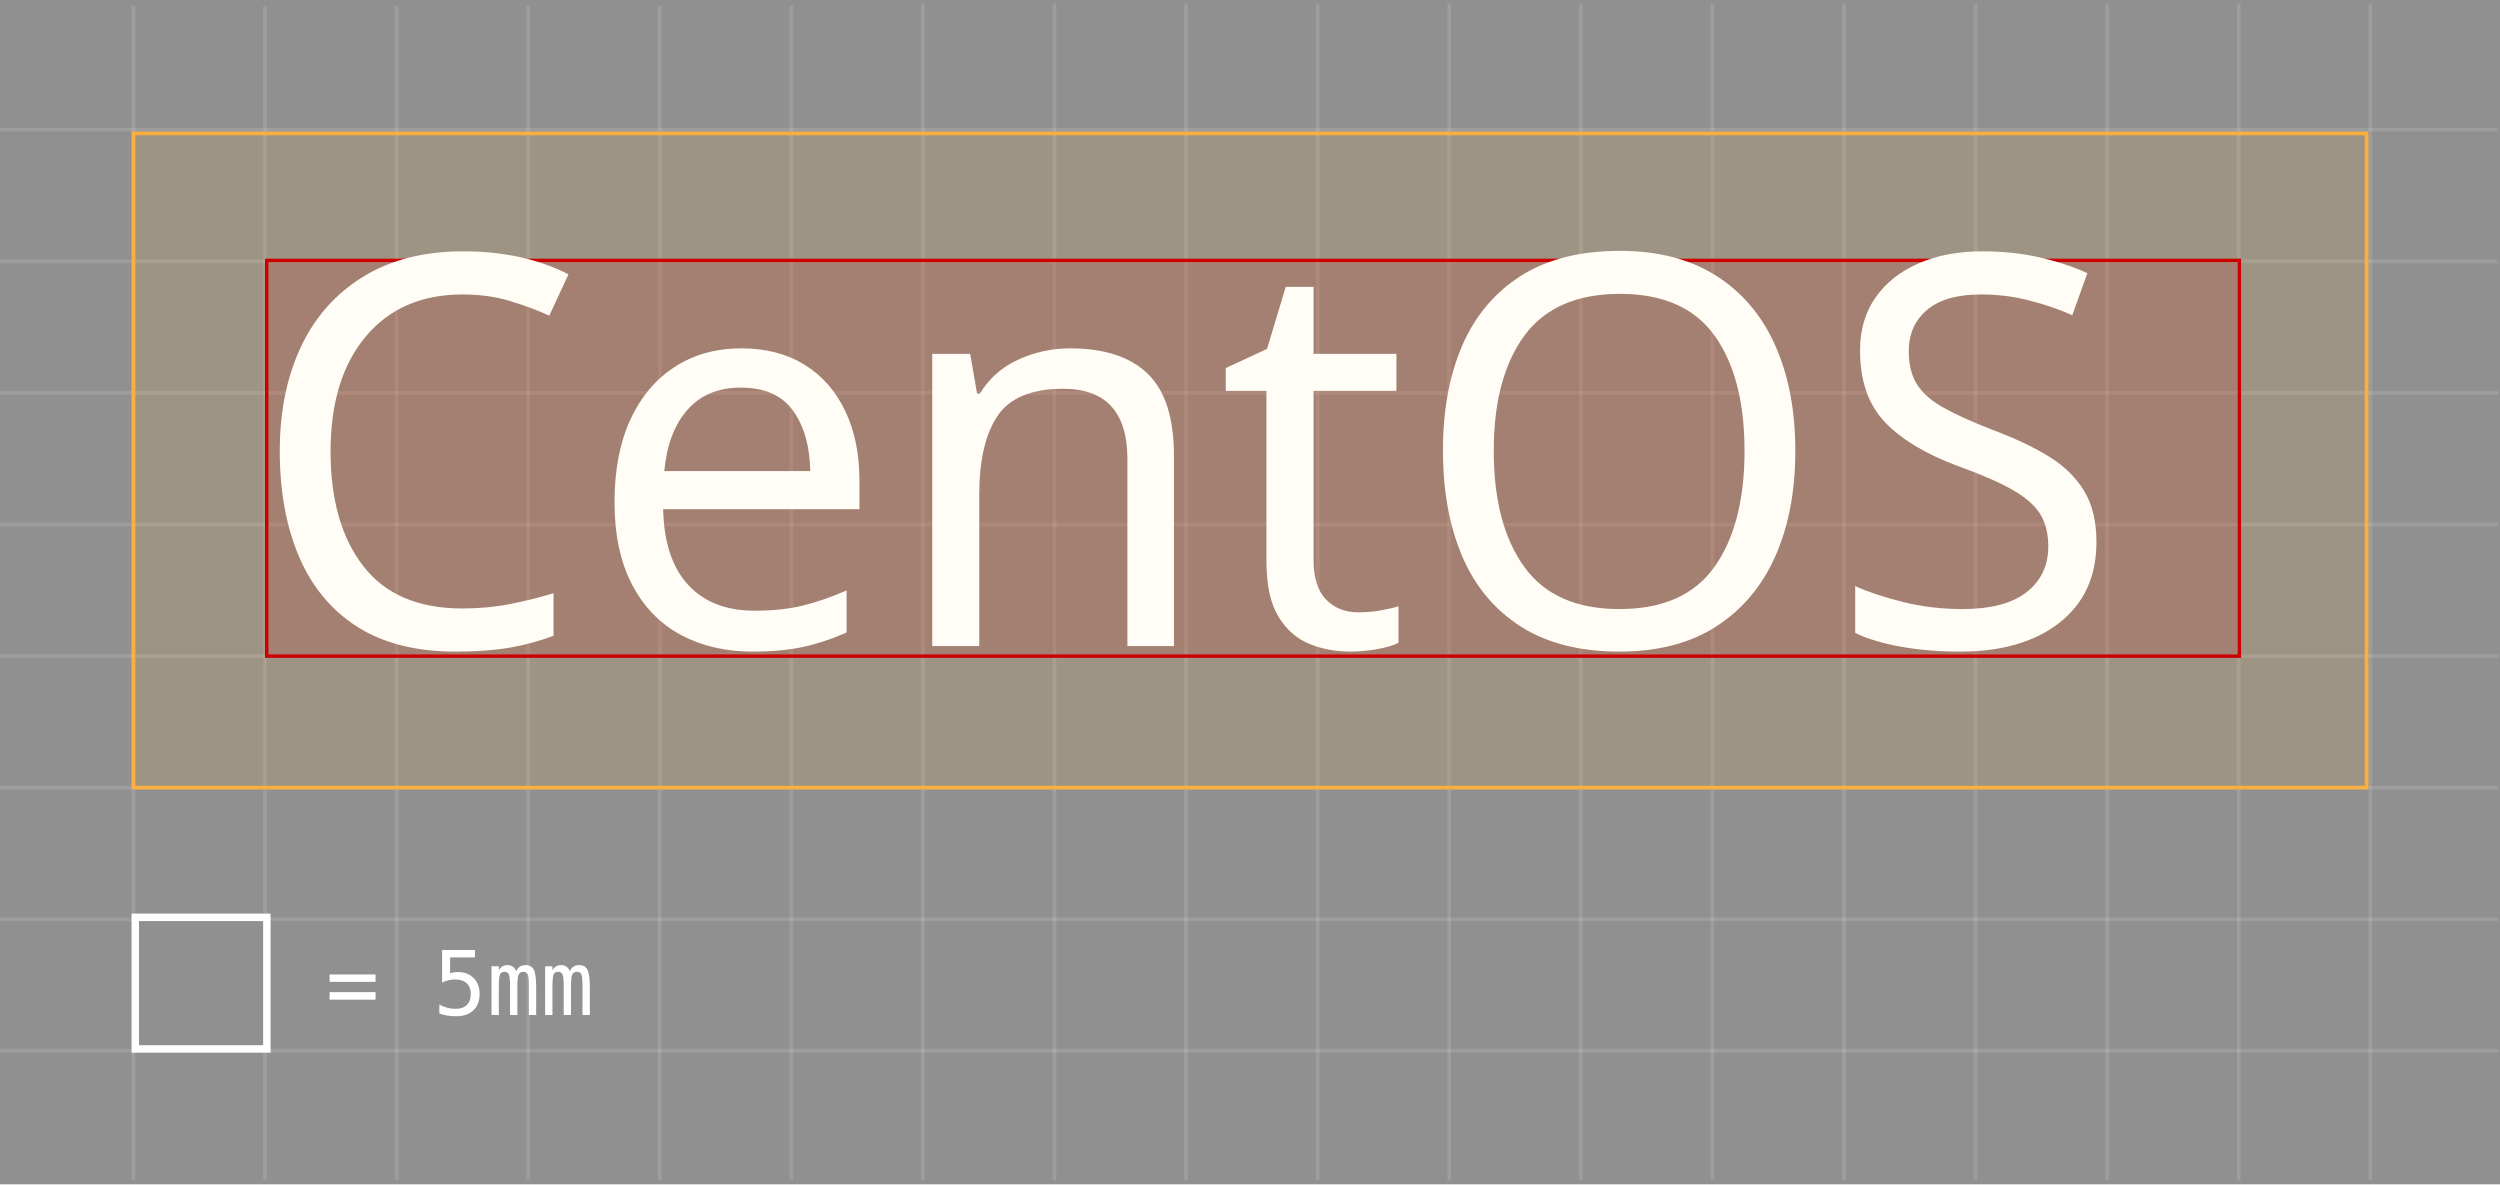
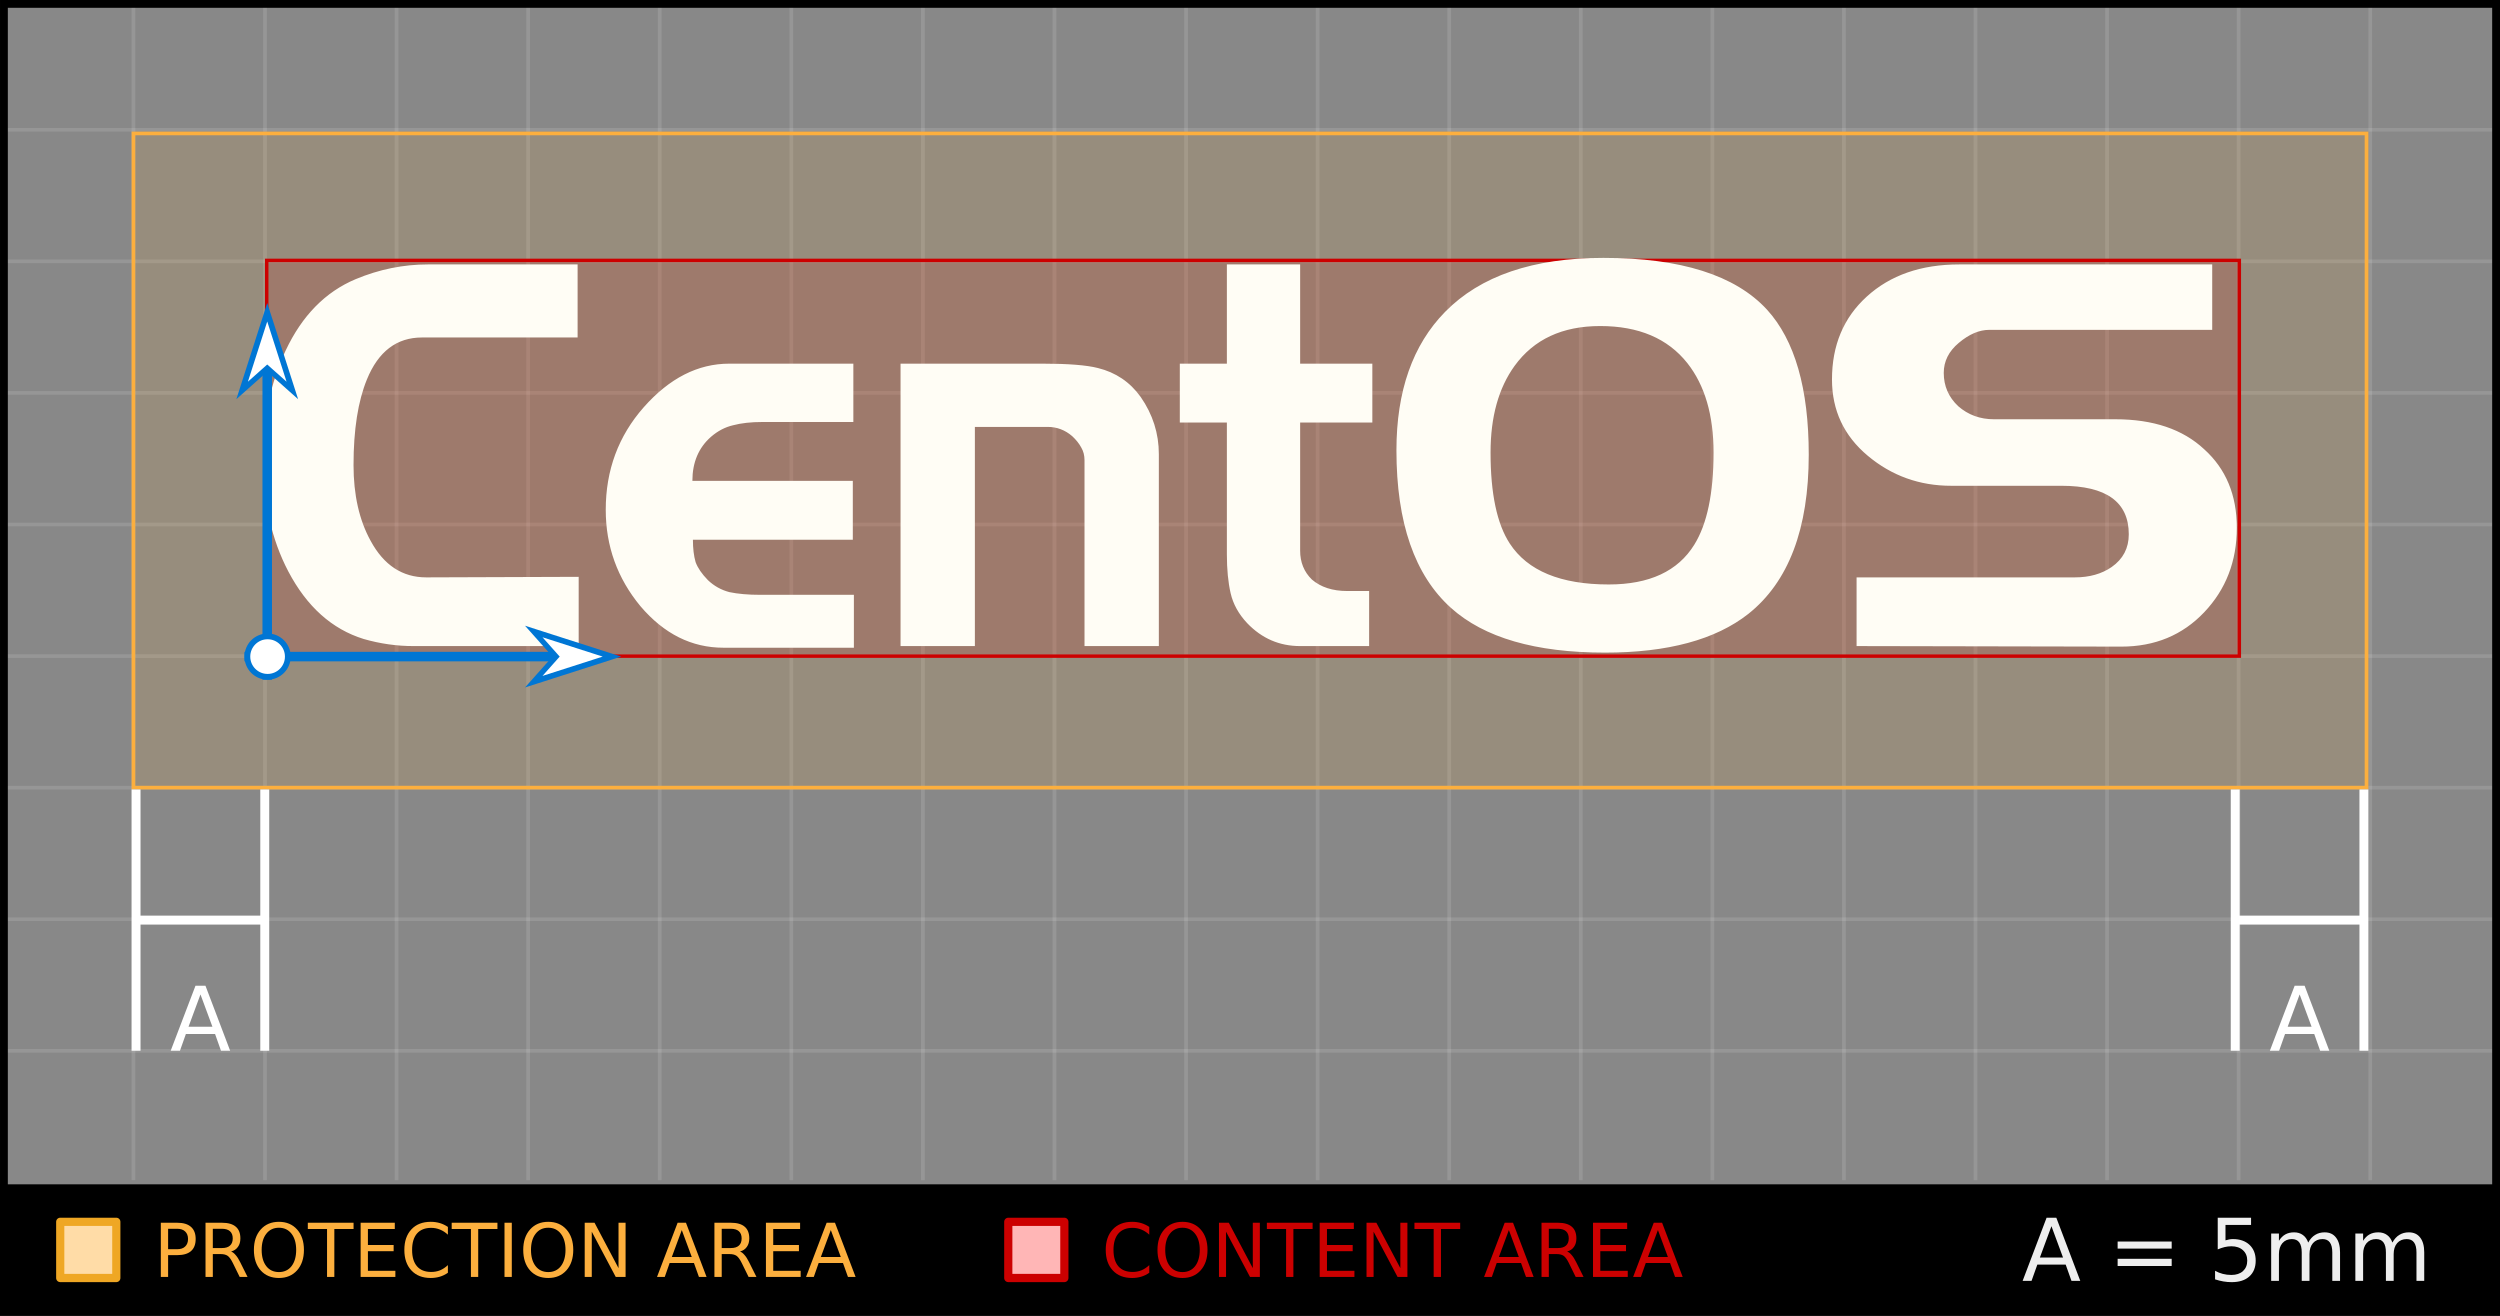
- <svg xmlns="http://www.w3.org/2000/svg" width="336.614" height="159.449" id="svg3106" version="1.0">
+ <svg xmlns="http://www.w3.org/2000/svg" xmlns:xlink="http://www.w3.org/1999/xlink" width="336.619" height="177.165" id="svg3106" version="1.0">
  <defs id="defs3108" />
  <g id="layer1" transform="translate(-0.2825948,-928.3463)">
-     <rect style="fill:#8c8c8c;fill-opacity:0.955;stroke:none;stroke-width:1;stroke-linecap:round;stroke-linejoin:miter;stroke-miterlimit:4;stroke-dasharray:none;stroke-dashoffset:0;stroke-opacity:0.089;display:inline" id="CENTOSARTWORK" width="336.614" height="159.449" x="0.283" y="928.346" clip-path="none" />
+     <rect style="fill:#888888;fill-opacity:1;stroke:none;stroke-width:1;stroke-linecap:round;stroke-linejoin:miter;stroke-miterlimit:4;stroke-dasharray:none;stroke-dashoffset:0;stroke-opacity:0.089;display:inline" id="CENTOSARTWORK" width="336.614" height="159.449" x="0.283" y="928.346" clip-path="none" />
    <g id="g3874">
      <path id="path3685" d="M 18.249,929.129 L 18.249,1087.246" style="fill:none;fill-rule:evenodd;stroke:#ffffff;stroke-width:0.5;stroke-linecap:butt;stroke-linejoin:miter;stroke-miterlimit:4;stroke-dasharray:none;stroke-opacity:0.118;display:inline" />
      <path style="fill:none;fill-rule:evenodd;stroke:#ffffff;stroke-width:0.5;stroke-linecap:butt;stroke-linejoin:miter;stroke-miterlimit:4;stroke-dasharray:none;stroke-opacity:0.118;display:inline" d="M 35.966,929.141 L 35.966,1087.256" id="path3687" />
      <path id="path3689" d="M 53.682,929.141 L 53.682,1087.256" style="fill:none;fill-rule:evenodd;stroke:#ffffff;stroke-width:0.5;stroke-linecap:butt;stroke-linejoin:miter;stroke-miterlimit:4;stroke-dasharray:none;stroke-opacity:0.118;display:inline" />
      <path style="fill:none;fill-rule:evenodd;stroke:#ffffff;stroke-width:0.5;stroke-linecap:butt;stroke-linejoin:miter;stroke-miterlimit:4;stroke-dasharray:none;stroke-opacity:0.118;display:inline" d="M 71.399,929.141 L 71.399,1087.256" id="path3691" />
      <path id="path3693" d="M 89.115,929.141 L 89.115,1087.256" style="fill:none;fill-rule:evenodd;stroke:#ffffff;stroke-width:0.5;stroke-linecap:butt;stroke-linejoin:miter;stroke-miterlimit:4;stroke-dasharray:none;stroke-opacity:0.118;display:inline" />
      <path style="fill:none;fill-rule:evenodd;stroke:#ffffff;stroke-width:0.5;stroke-linecap:butt;stroke-linejoin:miter;stroke-miterlimit:4;stroke-dasharray:none;stroke-opacity:0.118;display:inline" d="M 106.832,929.141 L 106.832,1087.256" id="path3695" />
      <path id="path3697" d="M 124.548,928.807 L 124.548,1087.256" style="fill:none;fill-rule:evenodd;stroke:#ffffff;stroke-width:0.5;stroke-linecap:butt;stroke-linejoin:miter;stroke-miterlimit:4;stroke-dasharray:none;stroke-opacity:0.118;display:inline" />
      <path style="fill:none;fill-rule:evenodd;stroke:#ffffff;stroke-width:0.5;stroke-linecap:butt;stroke-linejoin:miter;stroke-miterlimit:4;stroke-dasharray:none;stroke-opacity:0.118;display:inline" d="M 142.265,928.807 L 142.265,1087.256" id="path3699" />
      <path id="path3701" d="M 159.981,928.807 L 159.981,1087.256" style="fill:none;fill-rule:evenodd;stroke:#ffffff;stroke-width:0.5;stroke-linecap:butt;stroke-linejoin:miter;stroke-miterlimit:4;stroke-dasharray:none;stroke-opacity:0.118;display:inline" />
      <path style="fill:none;fill-rule:evenodd;stroke:#ffffff;stroke-width:0.5;stroke-linecap:butt;stroke-linejoin:miter;stroke-miterlimit:4;stroke-dasharray:none;stroke-opacity:0.118;display:inline" d="M 177.698,928.807 L 177.698,1087.256" id="path3703" />
      <path id="path3705" d="M 195.414,928.807 L 195.414,1087.256" style="fill:none;fill-rule:evenodd;stroke:#ffffff;stroke-width:0.5;stroke-linecap:butt;stroke-linejoin:miter;stroke-miterlimit:4;stroke-dasharray:none;stroke-opacity:0.118;display:inline" />
      <path style="fill:none;fill-rule:evenodd;stroke:#ffffff;stroke-width:0.5;stroke-linecap:butt;stroke-linejoin:miter;stroke-miterlimit:4;stroke-dasharray:none;stroke-opacity:0.118;display:inline" d="M 213.131,928.807 L 213.131,1087.256" id="path3707" />
      <path id="path3709" d="M 230.848,928.807 L 230.848,1087.256" style="fill:none;fill-rule:evenodd;stroke:#ffffff;stroke-width:0.5;stroke-linecap:butt;stroke-linejoin:miter;stroke-miterlimit:4;stroke-dasharray:none;stroke-opacity:0.118;display:inline" />
      <path style="fill:none;fill-rule:evenodd;stroke:#ffffff;stroke-width:0.5;stroke-linecap:butt;stroke-linejoin:miter;stroke-miterlimit:4;stroke-dasharray:none;stroke-opacity:0.118;display:inline" d="M 283.997,928.807 L 283.997,1087.256" id="path3711" />
      <path id="path3713" d="M 266.281,928.807 L 266.281,1087.256" style="fill:none;fill-rule:evenodd;stroke:#ffffff;stroke-width:0.5;stroke-linecap:butt;stroke-linejoin:miter;stroke-miterlimit:4;stroke-dasharray:none;stroke-opacity:0.118;display:inline" />
      <path id="path3717" d="M 0.492,1034.402 L 336.45,1034.402" style="fill:none;fill-rule:evenodd;stroke:#ffffff;stroke-width:0.487;stroke-linecap:square;stroke-linejoin:miter;stroke-miterlimit:4;stroke-dasharray:none;stroke-opacity:0.118;display:inline" />
      <path style="fill:none;fill-rule:evenodd;stroke:#ffffff;stroke-width:0.487;stroke-linecap:square;stroke-linejoin:miter;stroke-miterlimit:4;stroke-dasharray:none;stroke-opacity:0.118;display:inline" d="M 0.492,1016.685 L 336.481,1016.685" id="path3719" />
      <path id="path3721" d="M 0.492,998.969 L 336.481,998.969" style="fill:none;fill-rule:evenodd;stroke:#ffffff;stroke-width:0.487;stroke-linecap:square;stroke-linejoin:miter;stroke-miterlimit:4;stroke-dasharray:none;stroke-opacity:0.118;display:inline" />
      <path style="fill:none;fill-rule:evenodd;stroke:#ffffff;stroke-width:0.487;stroke-linecap:square;stroke-linejoin:miter;stroke-miterlimit:4;stroke-dasharray:none;stroke-opacity:0.118;display:inline" d="M 0.492,981.252 L 336.48,981.252" id="path3723" />
      <path id="path3725" d="M 0.492,963.536 L 336.31,963.536" style="fill:none;fill-rule:evenodd;stroke:#ffffff;stroke-width:0.487;stroke-linecap:square;stroke-linejoin:miter;stroke-miterlimit:4;stroke-dasharray:none;stroke-opacity:0.118;display:inline" />
      <path style="fill:none;fill-rule:evenodd;stroke:#ffffff;stroke-width:0.487;stroke-linecap:square;stroke-linejoin:miter;stroke-miterlimit:4;stroke-dasharray:none;stroke-opacity:0.118;display:inline" d="M 0.492,945.819 L 336.258,945.819" id="path3727" />
      <path style="fill:none;fill-rule:evenodd;stroke:#ffffff;stroke-width:0.5;stroke-linecap:butt;stroke-linejoin:miter;stroke-miterlimit:4;stroke-dasharray:none;stroke-opacity:0.118;display:inline" d="M 248.564,928.807 L 248.564,1087.256" id="path3785" />
      <path id="path3787" d="M 301.714,928.807 L 301.714,1087.256" style="fill:none;fill-rule:evenodd;stroke:#ffffff;stroke-width:0.5;stroke-linecap:butt;stroke-linejoin:miter;stroke-miterlimit:4;stroke-dasharray:none;stroke-opacity:0.118;display:inline" />
      <path style="fill:none;fill-rule:evenodd;stroke:#ffffff;stroke-width:0.487;stroke-linecap:square;stroke-linejoin:miter;stroke-miterlimit:4;stroke-dasharray:none;stroke-opacity:0.118;display:inline" d="M 0.492,1052.118 L 336.45,1052.118" id="path2479" />
      <path id="path2481" d="M 0.492,1069.835 L 336.45,1069.835" style="fill:none;fill-rule:evenodd;stroke:#ffffff;stroke-width:0.487;stroke-linecap:square;stroke-linejoin:miter;stroke-miterlimit:4;stroke-dasharray:none;stroke-opacity:0.118;display:inline" />
      <path style="fill:none;fill-rule:evenodd;stroke:#ffffff;stroke-width:0.5;stroke-linecap:butt;stroke-linejoin:miter;stroke-miterlimit:4;stroke-dasharray:none;stroke-opacity:0.118;display:inline" d="M 319.43,928.807 L 319.43,1087.256" id="path3872" />
    </g>
    <rect y="946.312" x="18.248" height="88.085" width="300.683" id="rect5058" style="opacity:1;fill:#fcaf3e;fill-opacity:0.137;stroke:#fcaf3e;stroke-width:0.498;stroke-linecap:round;stroke-linejoin:miter;stroke-miterlimit:4;stroke-dasharray:none;stroke-opacity:1" />
    <rect style="opacity:1;fill:#cc0000;fill-opacity:0.137;stroke:#cc0000;stroke-width:0.469;stroke-linecap:round;stroke-linejoin:miter;stroke-miterlimit:4;stroke-dasharray:none;stroke-opacity:1" id="rect5037" width="265.606" height="53.286" x="36.194" y="963.408" />
-     <text xml:space="preserve" style="font-size:12px;font-style:normal;font-variant:normal;font-weight:normal;font-stretch:normal;text-align:start;line-height:125%;writing-mode:lr-tb;text-anchor:start;fill:#ffffff;fill-opacity:1;stroke:none;stroke-width:1px;stroke-linecap:butt;stroke-linejoin:miter;stroke-opacity:1;font-family:DejaVu LGC Sans Mono;-inkscape-font-specification:DejaVu LGC Sans Mono" x="44.144" y="1065.009" id="text5060">
-       <tspan id="tspan5062" x="44.144" y="1065.009">= 5mm</tspan>
-     </text>
-     <rect style="opacity:1;fill:none;fill-opacity:1;stroke:#ffffff;stroke-width:1;stroke-linecap:round;stroke-linejoin:miter;stroke-miterlimit:4;stroke-dasharray:none;stroke-opacity:1" id="rect5066" width="17.717" height="17.717" x="18.499" y="1051.862" />
-     <text transform="scale(0.9903898,1.009703)" xml:space="preserve" style="font-size:72.706px;font-style:normal;font-variant:normal;font-weight:200;font-stretch:normal;text-align:start;line-height:125%;writing-mode:lr-tb;text-anchor:start;fill:#fffdf5;fill-opacity:1;stroke:none;stroke-width:1;stroke-linecap:butt;stroke-linejoin:miter;stroke-miterlimit:4;stroke-dasharray:none;stroke-opacity:1;display:inline;font-family:Denmark;-inkscape-font-specification:Denmark Ultra-Light" x="33.881" y="1005.582" id="text5083" clip-path="none">
-       <tspan id="tspan5085" x="33.881" y="1005.582" style="font-size:72.706px;font-style:normal;font-variant:normal;font-weight:200;font-stretch:normal;text-align:start;line-height:125%;writing-mode:lr-tb;text-anchor:start;fill:#fffdf5;fill-opacity:1;stroke-width:1;stroke-miterlimit:4;stroke-dasharray:none;font-family:Denmark;-inkscape-font-specification:Denmark Ultra-Light">CentOS</tspan>
-     </text>
+     <path transform="scale(0.9903898,1.009703)" style="font-size:72.706px;font-style:normal;font-variant:normal;font-weight:200;font-stretch:normal;text-align:start;line-height:125%;writing-mode:lr-tb;text-anchor:start;fill:#fffdf5;fill-opacity:1;stroke:none;stroke-width:1;stroke-linecap:butt;stroke-linejoin:miter;stroke-miterlimit:4;stroke-opacity:1;display:inline;font-family:Denmark;-inkscape-font-specification:Denmark Ultra-Light" clip-path="none" d="M 78.959,1005.582 L 56.492,1005.582 C 54.214,1005.582 51.96,1005.267 49.731,1004.637 C 45.417,1003.328 42,1000.323 39.479,995.621 C 37.201,991.356 36.062,986.388 36.062,980.716 C 36.062,975.239 37.08,970.392 39.116,966.175 C 41.345,961.522 44.52,958.347 48.64,956.651 C 51.839,955.342 55.111,954.688 58.456,954.688 L 78.813,954.688 L 78.813,964.43 L 57.656,964.43 C 54.214,964.43 51.718,966.297 50.167,970.029 C 48.955,972.937 48.349,976.742 48.349,981.444 C 48.349,985.418 49.125,988.787 50.676,991.55 C 52.469,994.797 54.99,996.421 58.237,996.421 L 78.959,996.348 L 78.959,1005.582 M 116.375,1005.8 L 98.634,1005.8 C 94.321,1005.8 90.564,1003.958 87.365,1000.274 C 84.215,996.542 82.639,992.252 82.639,987.405 C 82.639,982.122 84.36,977.566 87.801,973.737 C 91.291,969.859 95.169,967.92 99.434,967.92 L 116.302,967.92 L 116.302,975.7 L 103.942,975.7 C 102.391,975.7 101.058,975.845 99.943,976.136 C 98.877,976.378 97.883,976.887 96.962,977.663 C 95.266,979.117 94.418,981.08 94.418,983.552 L 116.229,983.552 L 116.229,991.404 L 94.49,991.404 C 94.49,992.567 94.611,993.561 94.854,994.385 C 95.145,995.161 95.702,995.96 96.526,996.784 C 97.35,997.56 98.319,998.093 99.434,998.384 C 100.597,998.626 102.003,998.747 103.651,998.747 L 116.375,998.747 L 116.375,1005.8 M 157.835,1005.582 L 147.729,1005.582 L 147.729,980.789 C 147.729,980.159 147.583,979.602 147.293,979.117 C 147.002,978.584 146.59,978.075 146.057,977.59 C 145.087,976.766 143.972,976.354 142.712,976.354 L 132.824,976.354 L 132.824,1005.582 L 122.718,1005.582 L 122.718,967.92 L 142.058,967.92 C 145.499,967.92 147.995,968.114 149.547,968.502 C 151.97,969.084 153.909,970.368 155.363,972.355 C 157.011,974.682 157.835,977.227 157.835,979.989 L 157.835,1005.582 M 186.86,975.773 L 177.045,975.773 L 177.045,992.858 C 177.045,994.409 177.578,995.694 178.645,996.712 C 179.856,997.73 181.456,998.239 183.443,998.239 L 186.424,998.239 L 186.424,1005.582 L 177.045,1005.582 C 174.234,1005.582 171.835,1004.564 169.847,1002.528 C 168.684,1001.316 167.933,999.983 167.593,998.529 C 167.254,997.075 167.084,995.355 167.084,993.367 L 167.084,975.773 L 160.686,975.773 L 160.686,967.92 L 167.084,967.92 L 167.084,954.688 L 177.045,954.688 L 177.045,967.92 L 186.86,967.92 L 186.86,975.773 M 246.192,980.062 C 246.191,989.95 243.453,997.027 237.976,1001.292 C 233.516,1004.734 227.021,1006.454 218.491,1006.454 C 209.039,1006.454 202.059,1004.467 197.552,1000.492 C 192.608,996.13 190.136,989.126 190.136,979.48 C 190.136,971.58 192.341,965.424 196.752,961.013 C 201.55,956.215 208.724,953.815 218.273,953.815 C 228.791,953.815 236.207,956.118 240.52,960.722 C 244.301,964.794 246.191,971.241 246.192,980.062 M 233.25,979.771 C 233.25,974.779 232.062,970.804 229.687,967.848 C 227.021,964.552 223.071,962.904 217.836,962.904 C 212.698,962.904 208.821,964.673 206.203,968.211 C 204.022,971.168 202.932,975.021 202.932,979.771 C 202.932,985.248 203.804,989.296 205.549,991.913 C 207.973,995.548 212.456,997.366 219,997.366 C 224.525,997.366 228.403,995.597 230.633,992.059 C 232.377,989.296 233.25,985.2 233.25,979.771 M 304.389,989.805 C 304.389,994.264 302.911,998.02 299.954,1001.074 C 296.997,1004.128 293.241,1005.654 288.685,1005.654 L 252.695,1005.582 L 252.695,996.421 L 282.359,996.421 C 284.346,996.421 286.019,995.96 287.376,995.039 C 288.927,993.973 289.702,992.519 289.702,990.677 C 289.702,986.363 286.649,984.206 280.542,984.206 L 265.564,984.206 C 261.25,984.206 257.47,982.873 254.222,980.208 C 250.975,977.542 249.351,974.149 249.351,970.029 C 249.351,965.473 250.926,961.789 254.077,958.978 C 257.276,956.118 261.468,954.688 266.655,954.688 L 301.044,954.688 L 301.044,963.413 L 270.726,963.413 C 269.369,963.413 267.988,963.994 266.582,965.157 C 265.225,966.272 264.546,967.605 264.546,969.156 C 264.546,970.901 265.201,972.38 266.509,973.591 C 267.866,974.755 269.49,975.336 271.381,975.336 L 287.885,975.336 C 293.023,975.336 297.046,976.669 299.954,979.335 C 302.911,981.952 304.389,985.442 304.389,989.805" id="text5083" />
+     <g id="g3976" transform="matrix(0.9979155,0,0,1,5.8906886e-4,48.79633)">
+       <path id="rect4586" d="M 0.283,1038.999 C 0.283,1038.999 337.6,1038.999 337.6,1038.999 C 337.6,1038.999 337.6,1056.715 337.6,1056.715 C 337.6,1056.715 0.283,1056.715 0.283,1056.715 C 0.283,1056.715 0.283,1038.999 0.283,1038.999 z" style="fill:#000000;fill-opacity:1;fill-rule:nonzero;stroke:none;stroke-width:1;stroke-linecap:round;stroke-linejoin:round;marker:none;marker-start:none;marker-mid:none;marker-end:none;stroke-miterlimit:4;stroke-dashoffset:0;stroke-opacity:1;visibility:visible;display:inline;overflow:visible;enable-background:accumulate" />
+       <text transform="scale(0.9995648,1.000435)" xml:space="preserve" style="font-size:11.662px;font-style:normal;font-variant:normal;font-weight:normal;font-stretch:normal;text-indent:0;text-align:start;text-decoration:none;line-height:125%;letter-spacing:normal;word-spacing:normal;text-transform:none;direction:ltr;block-progression:tb;writing-mode:lr-tb;text-anchor:start;fill:#eeeeee;fill-opacity:1;fill-rule:nonzero;stroke:none;stroke-width:1px;stroke-linecap:butt;stroke-linejoin:miter;marker:none;marker-start:none;marker-mid:none;marker-end:none;stroke-miterlimit:4;stroke-dasharray:none;stroke-dashoffset:0;stroke-opacity:1;visibility:visible;display:inline;overflow:visible;enable-background:accumulate;font-family:DejaVu LGC Sans;-inkscape-font-specification:DejaVu LGC Sans" x="273.22" y="1051.56" id="text4582">
+         <tspan id="tspan4584" x="273.22" y="1051.56">A = 5mm</tspan>
+       </text>
+       <g id="g4540" transform="matrix(1.000133,0,0,1.000133,-1.0449328e-3,-0.1399377)">
+         <g transform="translate(106.4907,-45.9381)" id="g3396">
+           <rect y="1090.004" x="-98.081" height="7.565" width="7.565" id="rect2614" style="opacity:1;fill:#ffdca7;fill-opacity:1;fill-rule:nonzero;stroke:#efa724;stroke-width:1.106;stroke-linecap:round;stroke-linejoin:round;marker:none;marker-start:none;marker-mid:none;marker-end:none;stroke-miterlimit:4;stroke-dasharray:none;stroke-dashoffset:0;stroke-opacity:1;visibility:visible;display:inline;overflow:visible;enable-background:accumulate" />
+           <text id="text3386" y="1097.427" x="-85.497" style="font-size:10px;font-style:normal;font-variant:normal;font-weight:normal;font-stretch:normal;text-indent:0;text-align:start;text-decoration:none;line-height:125%;letter-spacing:normal;word-spacing:normal;text-transform:none;direction:ltr;block-progression:tb;writing-mode:lr-tb;text-anchor:start;opacity:1;fill:#fcaf3e;fill-opacity:1;fill-rule:nonzero;stroke:none;stroke-width:1px;stroke-linecap:butt;stroke-linejoin:miter;marker:none;marker-start:none;marker-mid:none;marker-end:none;stroke-miterlimit:4;stroke-dasharray:none;stroke-dashoffset:0;stroke-opacity:1;visibility:visible;display:inline;overflow:visible;enable-background:accumulate;font-family:DejaVu LGC Sans;-inkscape-font-specification:DejaVu LGC Sans" xml:space="preserve">
+             <tspan y="1097.427" x="-85.497" id="tspan3388">PROTECTION AREA</tspan>
+           </text>
+         </g>
+         <g id="g3426" transform="translate(234.3926,-45.9381)">
+           <rect style="opacity:1;fill:#ffb6b6;fill-opacity:1;fill-rule:nonzero;stroke:#cc0000;stroke-width:1.106;stroke-linecap:round;stroke-linejoin:round;marker:none;marker-start:none;marker-mid:none;marker-end:none;stroke-miterlimit:4;stroke-dasharray:none;stroke-dashoffset:0;stroke-opacity:1;visibility:visible;display:inline;overflow:visible;enable-background:accumulate" id="rect3428" width="7.565" height="7.565" x="-98.081" y="1090.004" />
+           <text xml:space="preserve" style="font-size:10px;font-style:normal;font-variant:normal;font-weight:normal;font-stretch:normal;text-indent:0;text-align:start;text-decoration:none;line-height:125%;letter-spacing:normal;word-spacing:normal;text-transform:none;direction:ltr;block-progression:tb;writing-mode:lr-tb;text-anchor:start;opacity:1;fill:#cc0000;fill-opacity:1;fill-rule:nonzero;stroke:none;stroke-width:1px;stroke-linecap:butt;stroke-linejoin:miter;marker:none;marker-start:none;marker-mid:none;marker-end:none;stroke-miterlimit:4;stroke-dasharray:none;stroke-dashoffset:0;stroke-opacity:1;visibility:visible;display:inline;overflow:visible;enable-background:accumulate;font-family:DejaVu LGC Sans;-inkscape-font-specification:DejaVu LGC Sans" x="-85.497" y="1097.427" id="text3430">
+             <tspan id="tspan3432" x="-85.497" y="1097.427">CONTENT AREA</tspan>
+           </text>
+         </g>
+       </g>
+     </g>
+     <rect clip-path="none" y="928.873" x="0.81" height="176.111" width="335.565" id="rect4280" style="fill:none;fill-opacity:0.955;stroke:#000000;stroke-width:1.054;stroke-linecap:round;stroke-linejoin:miter;stroke-miterlimit:4;stroke-dasharray:none;stroke-dashoffset:0;stroke-opacity:1;display:inline" />
+     <g id="g3273" transform="matrix(0.9991009,0,0,0.999973,-16.08037,-17.2014)">
+       <path id="use3265" d="M 34.713,1086.454 L 34.713,1052.478" style="fill:none;fill-rule:evenodd;stroke:#ffffff;stroke-width:1.205;stroke-linecap:square;stroke-linejoin:miter;stroke-miterlimit:4;stroke-dasharray:none;stroke-opacity:1" />
+       <path style="fill:none;fill-rule:evenodd;stroke:#ffffff;stroke-width:1.205;stroke-linecap:square;stroke-linejoin:miter;stroke-miterlimit:4;stroke-dasharray:none;stroke-opacity:1" d="M 52.058,1086.454 L 52.058,1052.478" id="use3267" />
+       <path id="use3269" d="M 51.846,1069.466 L 34.713,1069.466" style="fill:none;fill-rule:evenodd;stroke:#ffffff;stroke-width:1.206px;stroke-linecap:butt;stroke-linejoin:miter;stroke-opacity:1" />
+       <text xml:space="preserve" style="font-size:11.994px;font-style:normal;font-variant:normal;font-weight:normal;font-stretch:normal;text-indent:0;text-align:start;text-decoration:none;line-height:125%;letter-spacing:normal;word-spacing:normal;text-transform:none;direction:ltr;block-progression:tb;writing-mode:lr-tb;text-anchor:start;fill:#ffffff;fill-opacity:1;fill-rule:nonzero;stroke:none;stroke-width:1px;stroke-linecap:butt;stroke-linejoin:miter;marker:none;marker-start:none;marker-mid:none;marker-end:none;stroke-miterlimit:4;stroke-dasharray:none;stroke-dashoffset:0;stroke-opacity:1;visibility:visible;display:inline;overflow:visible;enable-background:accumulate;font-family:DejaVu LGC Sans;-inkscape-font-specification:DejaVu LGC Sans" x="39.305" y="1086.583" id="use3271" transform="scale(0.9995638,1.000436)">
+         <tspan id="tspan2514" x="39.305" y="1086.583">A</tspan>
+       </text>
+     </g>
+     <use x="0" y="0" xlink:href="#g3273" id="use4797" transform="translate(282.6474,0)" width="336.619" height="177.165" />
+     <g id="use4566" transform="matrix(0.5856736,0,0,0.5856736,-150.9168,452.5124)">
+       <g style="stroke-width:1.004;stroke-miterlimit:4;stroke-dasharray:none;display:inline" id="g2725" transform="matrix(1.31188,0,0,-1.167689,-660.0947,1303.52)">
+         <path id="path2727" d="M 745.953,286.718 L 745.953,349.39 L 747.62,349.39 L 747.62,286.718 L 745.953,286.718 z" style="fill:#0076d4;fill-opacity:1;fill-rule:evenodd;stroke:none;stroke-width:1.004;stroke-linecap:butt;stroke-linejoin:miter;stroke-miterlimit:4;stroke-dasharray:none;stroke-opacity:1" />
+         <path id="path2729" d="M 746.787,348.07 L 742.387,343.67 L 746.787,359.07 L 751.187,343.67 L 746.787,348.07 z" style="fill:#ffffff;fill-opacity:1;fill-rule:evenodd;stroke:#0076d4;stroke-width:1.003;marker-start:none;stroke-miterlimit:4;stroke-dasharray:none;stroke-opacity:1" />
+       </g>
+       <g style="stroke-width:1.004;stroke-miterlimit:4;stroke-dasharray:none;display:inline" id="use2731" transform="matrix(0,1.31188,1.167689,0,-20.4273,-16.2867)">
+         <path id="path2749" d="M 745.953,286.718 L 745.953,349.39 L 747.62,349.39 L 747.62,286.718 L 745.953,286.718 z" style="fill:#0076d4;fill-opacity:1;fill-rule:evenodd;stroke:none;stroke-width:1.004;stroke-linecap:butt;stroke-linejoin:miter;stroke-miterlimit:4;stroke-dasharray:none;stroke-opacity:1" />
+         <path id="path2751" d="M 746.787,348.07 L 742.387,343.67 L 746.787,359.07 L 751.187,343.67 L 746.787,348.07 z" style="fill:#ffffff;fill-opacity:1;fill-rule:evenodd;stroke:#0076d4;stroke-width:1.003;marker-start:none;stroke-miterlimit:4;stroke-dasharray:none;stroke-opacity:1" />
+       </g>
+       <path transform="matrix(2.65748,0,0,2.65748,-116.8062,788.671)" d="M 166,65.753 A 1.75,1.75 0 1 1 162.5,65.753 A 1.75,1.75 0 1 1 166,65.753 z" id="path2733" style="fill:#ffffff;fill-opacity:1;stroke:#0076d4;stroke-width:0.5;stroke-linecap:square;stroke-miterlimit:4;stroke-dasharray:none;stroke-dashoffset:0;stroke-opacity:1;display:inline" />
+     </g>
  </g>
</svg>
